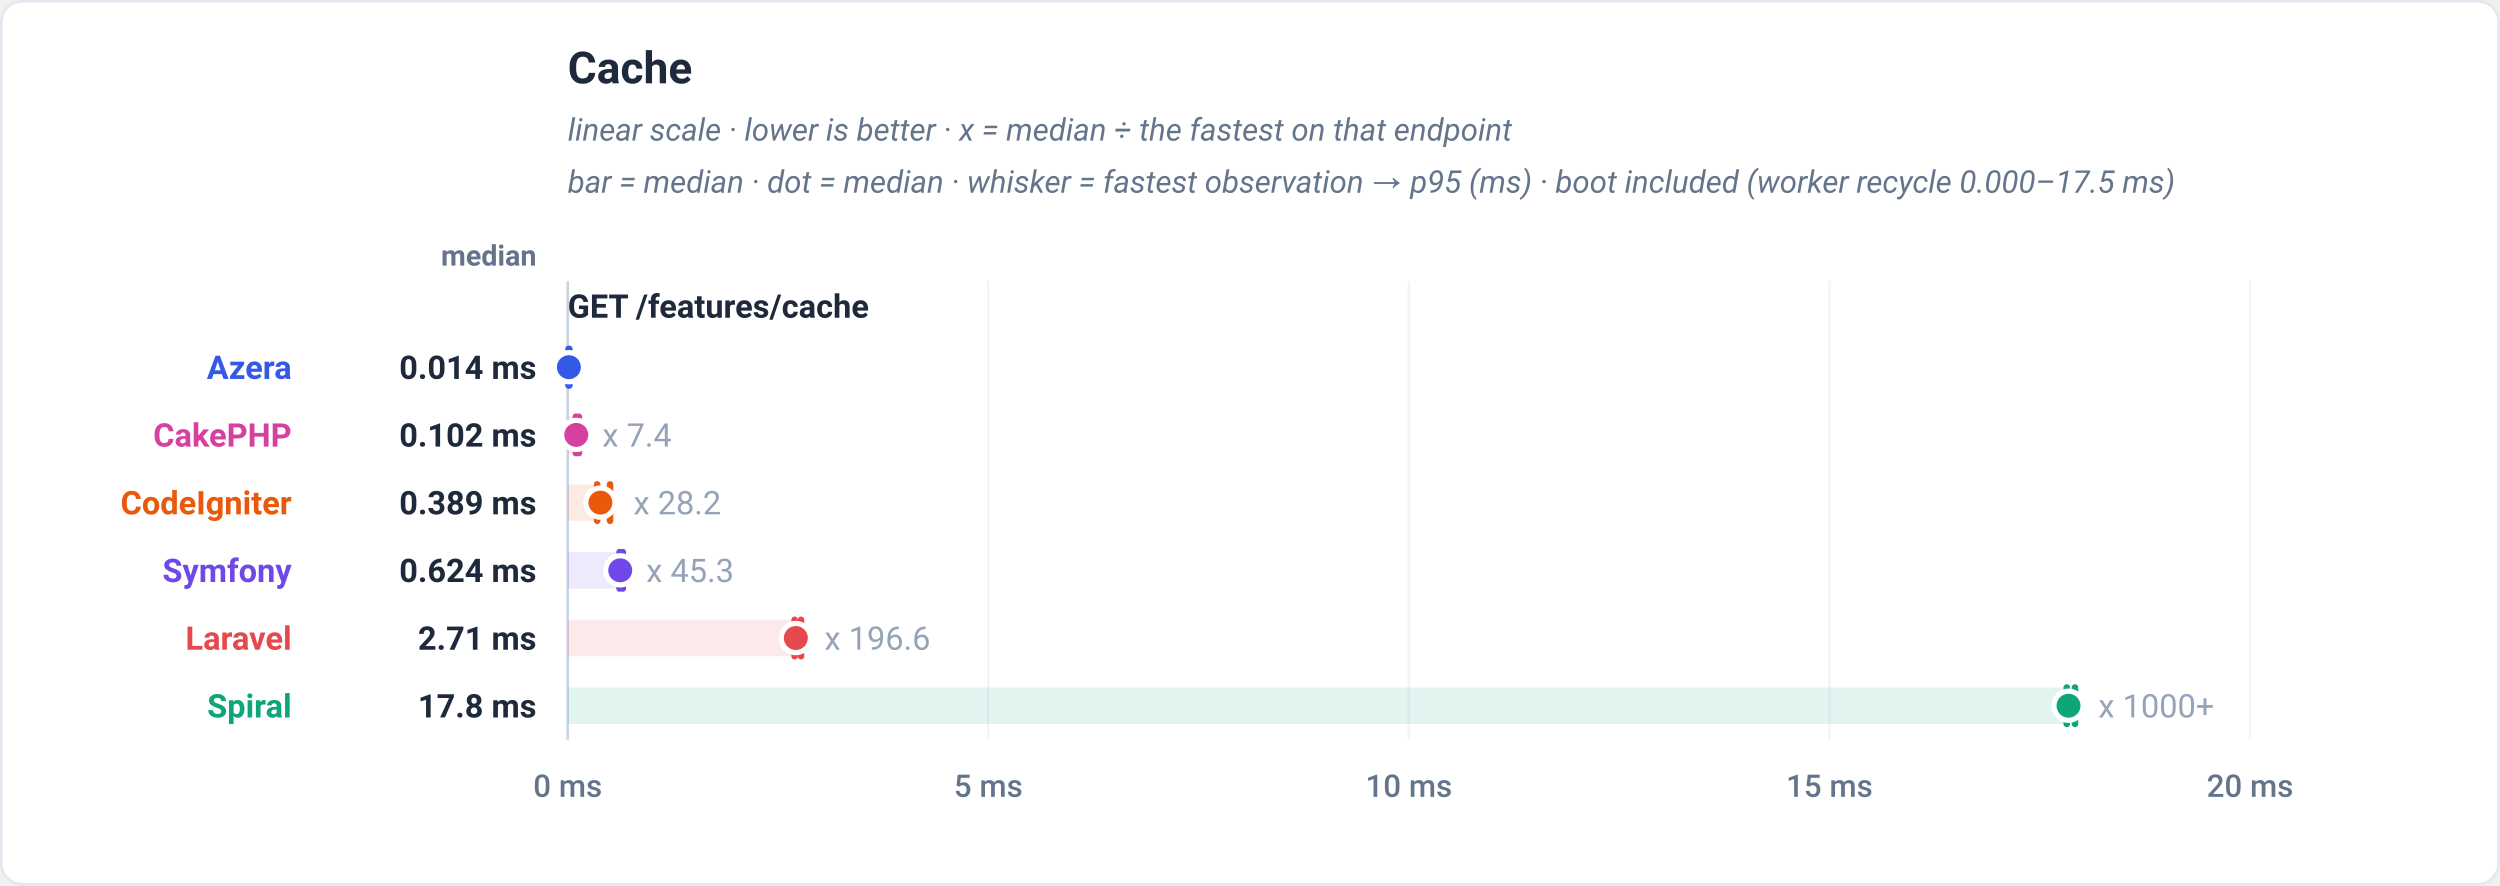
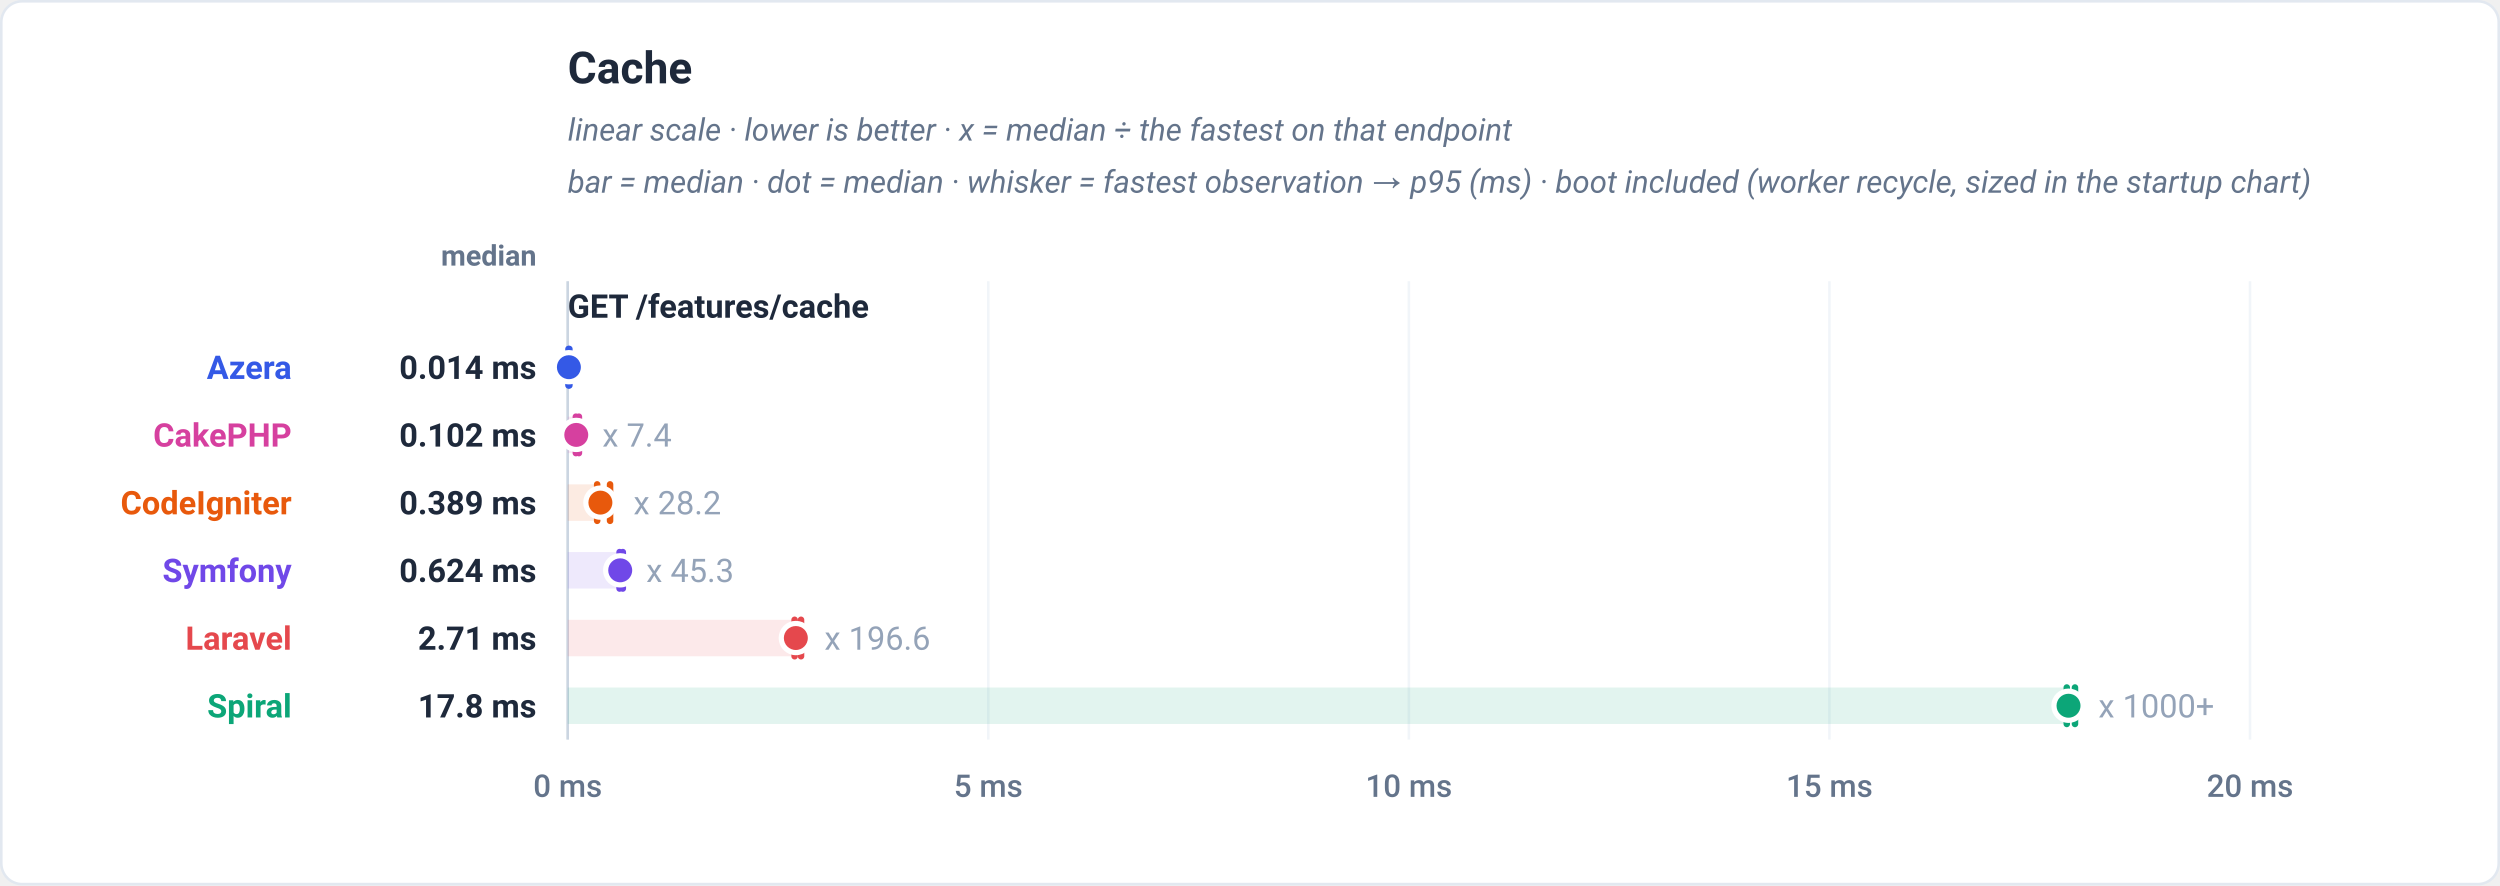
<svg xmlns="http://www.w3.org/2000/svg" viewBox="0 0 960 340" width="960" height="340" role="img" font-family="-apple-system,BlinkMacSystemFont,'Segoe UI',Roboto,Helvetica,Arial,sans-serif">
  <rect x="0.5" y="0.5" width="959" height="339" rx="8" fill="#ffffff" stroke="#e2e8f0" />
  <text x="218" y="32" font-family="-apple-system,BlinkMacSystemFont,'Segoe UI',Roboto,Helvetica,Arial,sans-serif" font-size="17" font-weight="700" fill="#1e293b" text-anchor="start">Cache</text>
  <text x="218" y="54" font-family="-apple-system,BlinkMacSystemFont,'Segoe UI',Roboto,Helvetica,Arial,sans-serif" font-size="12" font-weight="400" fill="#64748b" text-anchor="start" font-style="italic">linear scale · lower is better · x = median ÷ the fastest on that endpoint</text>
-   <text x="218" y="74" font-family="-apple-system,BlinkMacSystemFont,'Segoe UI',Roboto,Helvetica,Arial,sans-serif" font-size="12" font-weight="400" fill="#64748b" text-anchor="start" font-style="italic">bar = median · dot = median · whisker = fastest observation → p95 (ms) · boot included (worker recycle 0.000–17.5 ms)</text>
+   <text x="218" y="74" font-family="-apple-system,BlinkMacSystemFont,'Segoe UI',Roboto,Helvetica,Arial,sans-serif" font-size="12" font-weight="400" fill="#64748b" text-anchor="start" font-style="italic">bar = median · dot = median · whisker = fastest observation → p95 (ms) · boot included (worker recycle, sized in the startup chart)</text>
  <text x="206" y="102" font-family="-apple-system,BlinkMacSystemFont,'Segoe UI',Roboto,Helvetica,Arial,sans-serif" font-size="11" font-weight="600" fill="#64748b" text-anchor="end">median</text>
  <line x1="218" y1="108" x2="218" y2="284" stroke="#f1f5f9" stroke-width="1" />
  <text x="218" y="306" font-family="-apple-system,BlinkMacSystemFont,'Segoe UI',Roboto,Helvetica,Arial,sans-serif" font-size="12" font-weight="500" fill="#64748b" text-anchor="middle">0 ms</text>
  <line x1="379.5" y1="108" x2="379.5" y2="284" stroke="#f1f5f9" stroke-width="1" />
  <text x="379.5" y="306" font-family="-apple-system,BlinkMacSystemFont,'Segoe UI',Roboto,Helvetica,Arial,sans-serif" font-size="12" font-weight="500" fill="#64748b" text-anchor="middle">5 ms</text>
  <line x1="541" y1="108" x2="541" y2="284" stroke="#f1f5f9" stroke-width="1" />
  <text x="541" y="306" font-family="-apple-system,BlinkMacSystemFont,'Segoe UI',Roboto,Helvetica,Arial,sans-serif" font-size="12" font-weight="500" fill="#64748b" text-anchor="middle">10 ms</text>
  <line x1="702.5" y1="108" x2="702.5" y2="284" stroke="#f1f5f9" stroke-width="1" />
  <text x="702.5" y="306" font-family="-apple-system,BlinkMacSystemFont,'Segoe UI',Roboto,Helvetica,Arial,sans-serif" font-size="12" font-weight="500" fill="#64748b" text-anchor="middle">15 ms</text>
  <line x1="864" y1="108" x2="864" y2="284" stroke="#f1f5f9" stroke-width="1" />
  <text x="864" y="306" font-family="-apple-system,BlinkMacSystemFont,'Segoe UI',Roboto,Helvetica,Arial,sans-serif" font-size="12" font-weight="500" fill="#64748b" text-anchor="middle">20 ms</text>
  <line x1="218" y1="108" x2="218" y2="284" stroke="#cbd5e1" stroke-width="1" />
  <text x="218" y="122" font-family="-apple-system,BlinkMacSystemFont,'Segoe UI',Roboto,Helvetica,Arial,sans-serif" font-size="12.5" font-weight="700" fill="#1e293b" text-anchor="start">GET /features/cache</text>
  <rect x="218" y="134" width="0.45" height="14" fill="#3459e6" fill-opacity="0.12" />
  <line x1="218.29" y1="141" x2="218.64" y2="141" stroke="#3459e6" stroke-width="2.5" stroke-linecap="round" opacity="0.5" />
  <line x1="218.29" y1="134" x2="218.29" y2="148" stroke="#3459e6" stroke-width="2.5" stroke-linecap="round" />
  <line x1="218.64" y1="134" x2="218.64" y2="148" stroke="#3459e6" stroke-width="2.5" stroke-linecap="round" />
  <circle cx="218.45" cy="141" r="5.6" fill="#3459e6" stroke="#ffffff" stroke-width="2" />
  <text x="112" y="145.5" font-family="-apple-system,BlinkMacSystemFont,'Segoe UI',Roboto,Helvetica,Arial,sans-serif" font-size="12.5" font-weight="700" fill="#3459e6" text-anchor="end">Azera</text>
  <text x="206" y="145.5" font-family="-apple-system,BlinkMacSystemFont,'Segoe UI',Roboto,Helvetica,Arial,sans-serif" font-size="12.5" font-weight="700" fill="#1e293b" text-anchor="end">0.014 ms</text>
  <rect x="218" y="160" width="3.28" height="14" fill="#d6409f" fill-opacity="0.12" />
  <line x1="221.13" y1="167" x2="222.3" y2="167" stroke="#d6409f" stroke-width="2.5" stroke-linecap="round" opacity="0.5" />
  <line x1="221.13" y1="160" x2="221.13" y2="174" stroke="#d6409f" stroke-width="2.5" stroke-linecap="round" />
  <line x1="222.3" y1="160" x2="222.3" y2="174" stroke="#d6409f" stroke-width="2.5" stroke-linecap="round" />
  <circle cx="221.28" cy="167" r="5.6" fill="#d6409f" stroke="#ffffff" stroke-width="2" />
  <text x="231.3" y="171.5" font-family="-apple-system,BlinkMacSystemFont,'Segoe UI',Roboto,Helvetica,Arial,sans-serif" font-size="12.5" font-weight="400" fill="#94a3b8" text-anchor="start" stroke="#ffffff" stroke-width="3" paint-order="stroke" stroke-linejoin="round">x 7.4</text>
  <text x="112" y="171.5" font-family="-apple-system,BlinkMacSystemFont,'Segoe UI',Roboto,Helvetica,Arial,sans-serif" font-size="12.5" font-weight="700" fill="#d6409f" text-anchor="end">CakePHP</text>
  <text x="206" y="171.5" font-family="-apple-system,BlinkMacSystemFont,'Segoe UI',Roboto,Helvetica,Arial,sans-serif" font-size="12.5" font-weight="700" fill="#1e293b" text-anchor="end">0.102 ms</text>
  <rect x="218" y="186" width="12.55" height="14" fill="#e8590c" fill-opacity="0.12" />
  <line x1="229.31" y1="193" x2="234.26" y2="193" stroke="#e8590c" stroke-width="2.5" stroke-linecap="round" opacity="0.5" />
  <line x1="229.31" y1="186" x2="229.31" y2="200" stroke="#e8590c" stroke-width="2.5" stroke-linecap="round" />
  <line x1="234.26" y1="186" x2="234.26" y2="200" stroke="#e8590c" stroke-width="2.5" stroke-linecap="round" />
  <circle cx="230.55" cy="193" r="5.6" fill="#e8590c" stroke="#ffffff" stroke-width="2" />
  <text x="243.26" y="197.5" font-family="-apple-system,BlinkMacSystemFont,'Segoe UI',Roboto,Helvetica,Arial,sans-serif" font-size="12.5" font-weight="400" fill="#94a3b8" text-anchor="start" stroke="#ffffff" stroke-width="3" paint-order="stroke" stroke-linejoin="round">x 28.2</text>
  <text x="112" y="197.5" font-family="-apple-system,BlinkMacSystemFont,'Segoe UI',Roboto,Helvetica,Arial,sans-serif" font-size="12.5" font-weight="700" fill="#e8590c" text-anchor="end">CodeIgniter</text>
  <text x="206" y="197.5" font-family="-apple-system,BlinkMacSystemFont,'Segoe UI',Roboto,Helvetica,Arial,sans-serif" font-size="12.5" font-weight="700" fill="#1e293b" text-anchor="end">0.389 ms</text>
  <rect x="218" y="212" width="20.16" height="14" fill="#7048e8" fill-opacity="0.12" />
  <line x1="237.92" y1="219" x2="239.16" y2="219" stroke="#7048e8" stroke-width="2.5" stroke-linecap="round" opacity="0.5" />
  <line x1="237.92" y1="212" x2="237.92" y2="226" stroke="#7048e8" stroke-width="2.5" stroke-linecap="round" />
  <line x1="239.16" y1="212" x2="239.16" y2="226" stroke="#7048e8" stroke-width="2.5" stroke-linecap="round" />
  <circle cx="238.16" cy="219" r="5.6" fill="#7048e8" stroke="#ffffff" stroke-width="2" />
  <text x="248.16" y="223.5" font-family="-apple-system,BlinkMacSystemFont,'Segoe UI',Roboto,Helvetica,Arial,sans-serif" font-size="12.5" font-weight="400" fill="#94a3b8" text-anchor="start" stroke="#ffffff" stroke-width="3" paint-order="stroke" stroke-linejoin="round">x 45.3</text>
  <text x="112" y="223.5" font-family="-apple-system,BlinkMacSystemFont,'Segoe UI',Roboto,Helvetica,Arial,sans-serif" font-size="12.5" font-weight="700" fill="#7048e8" text-anchor="end">Symfony</text>
  <text x="206" y="223.5" font-family="-apple-system,BlinkMacSystemFont,'Segoe UI',Roboto,Helvetica,Arial,sans-serif" font-size="12.5" font-weight="700" fill="#1e293b" text-anchor="end">0.624 ms</text>
  <rect x="218" y="238" width="87.6" height="14" fill="#e5484d" fill-opacity="0.12" />
  <line x1="305.13" y1="245" x2="307.59" y2="245" stroke="#e5484d" stroke-width="2.5" stroke-linecap="round" opacity="0.5" />
  <line x1="305.13" y1="238" x2="305.13" y2="252" stroke="#e5484d" stroke-width="2.5" stroke-linecap="round" />
  <line x1="307.59" y1="238" x2="307.59" y2="252" stroke="#e5484d" stroke-width="2.5" stroke-linecap="round" />
  <circle cx="305.6" cy="245" r="5.6" fill="#e5484d" stroke="#ffffff" stroke-width="2" />
  <text x="316.59" y="249.5" font-family="-apple-system,BlinkMacSystemFont,'Segoe UI',Roboto,Helvetica,Arial,sans-serif" font-size="12.5" font-weight="400" fill="#94a3b8" text-anchor="start" stroke="#ffffff" stroke-width="3" paint-order="stroke" stroke-linejoin="round">x 196.6</text>
  <text x="112" y="249.5" font-family="-apple-system,BlinkMacSystemFont,'Segoe UI',Roboto,Helvetica,Arial,sans-serif" font-size="12.5" font-weight="700" fill="#e5484d" text-anchor="end">Laravel</text>
  <text x="206" y="249.5" font-family="-apple-system,BlinkMacSystemFont,'Segoe UI',Roboto,Helvetica,Arial,sans-serif" font-size="12.5" font-weight="700" fill="#1e293b" text-anchor="end">2.71 ms</text>
  <rect x="218" y="264" width="576.31" height="14" fill="#0ca678" fill-opacity="0.12" />
  <line x1="793.64" y1="271" x2="796.79" y2="271" stroke="#0ca678" stroke-width="2.5" stroke-linecap="round" opacity="0.5" />
  <line x1="793.64" y1="264" x2="793.64" y2="278" stroke="#0ca678" stroke-width="2.5" stroke-linecap="round" />
  <line x1="796.79" y1="264" x2="796.79" y2="278" stroke="#0ca678" stroke-width="2.5" stroke-linecap="round" />
  <circle cx="794.31" cy="271" r="5.6" fill="#0ca678" stroke="#ffffff" stroke-width="2" />
  <text x="805.79" y="275.5" font-family="-apple-system,BlinkMacSystemFont,'Segoe UI',Roboto,Helvetica,Arial,sans-serif" font-size="12.5" font-weight="400" fill="#94a3b8" text-anchor="start" stroke="#ffffff" stroke-width="3" paint-order="stroke" stroke-linejoin="round">x 1000+</text>
  <text x="112" y="275.5" font-family="-apple-system,BlinkMacSystemFont,'Segoe UI',Roboto,Helvetica,Arial,sans-serif" font-size="12.5" font-weight="700" fill="#0ca678" text-anchor="end">Spiral</text>
  <text x="206" y="275.5" font-family="-apple-system,BlinkMacSystemFont,'Segoe UI',Roboto,Helvetica,Arial,sans-serif" font-size="12.5" font-weight="700" fill="#1e293b" text-anchor="end">17.8 ms</text>
</svg>
